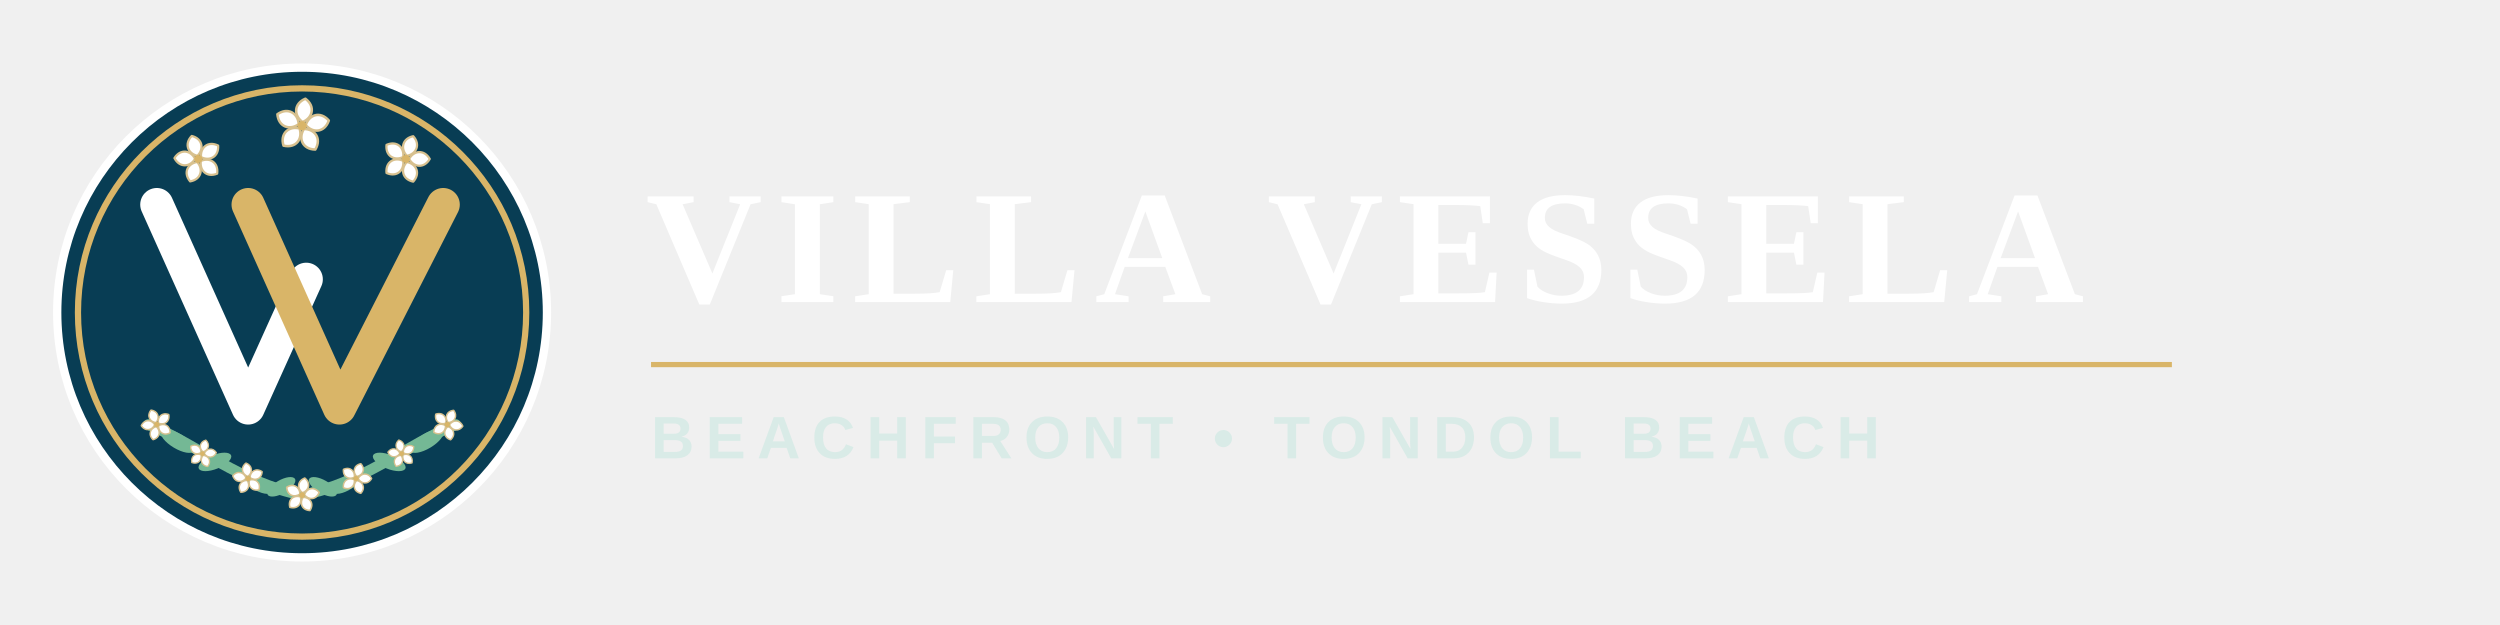
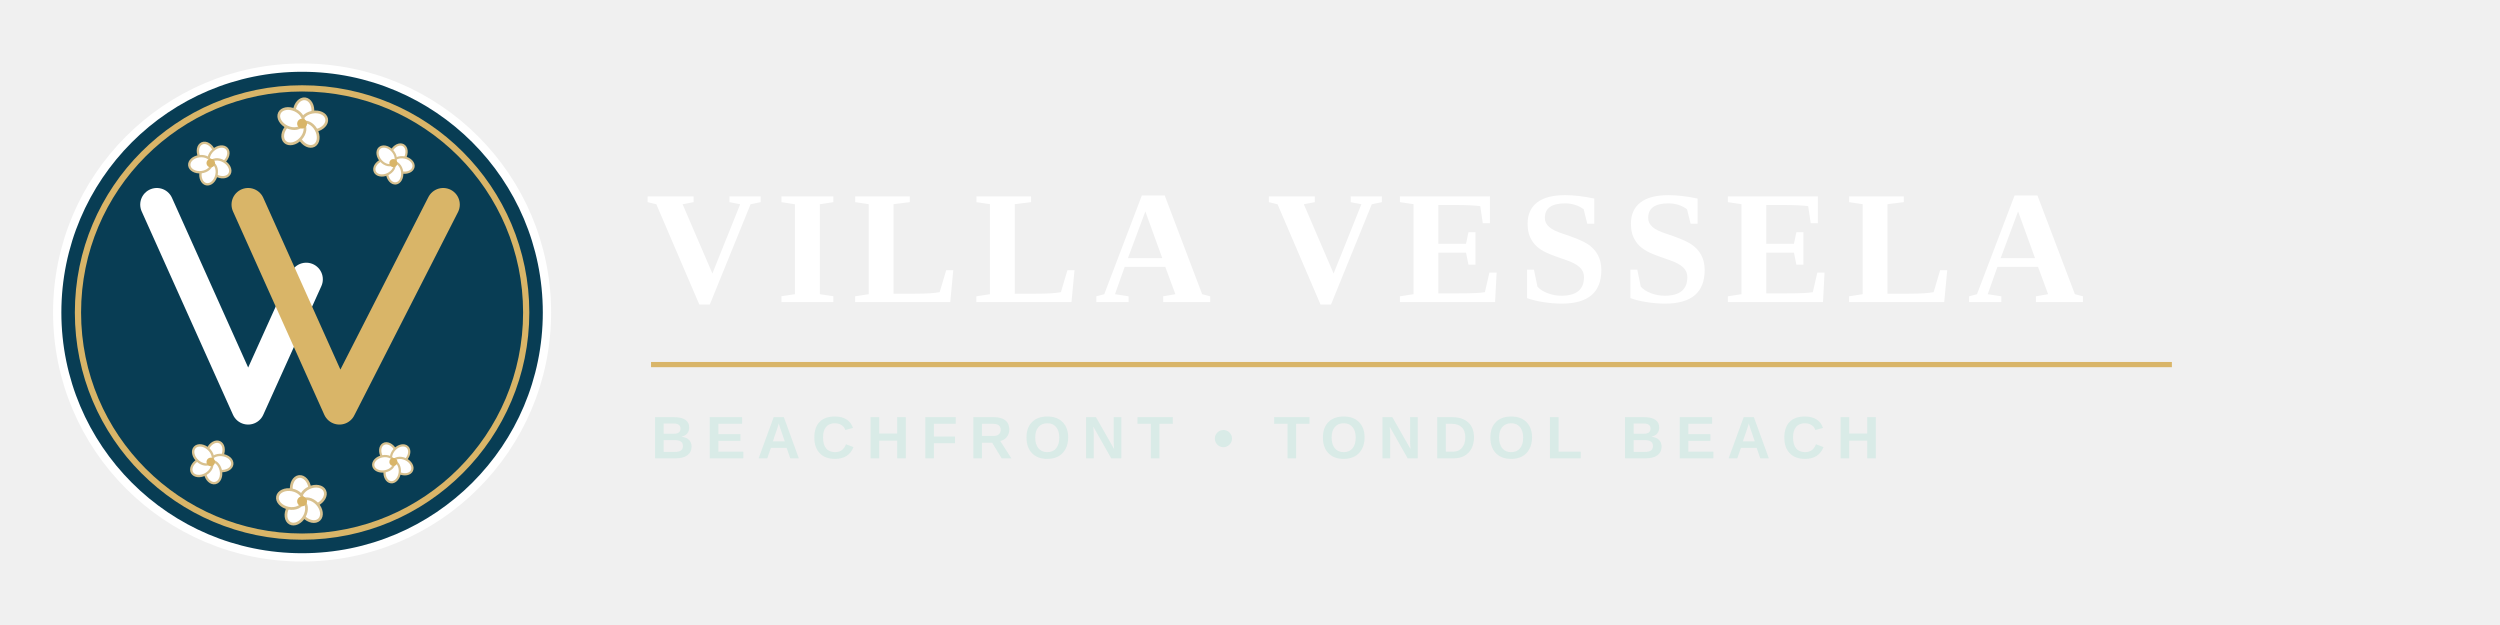
<svg xmlns="http://www.w3.org/2000/svg" viewBox="0 0 480 120" role="img" aria-labelledby="title description">
  <defs>
-     <g id="sampaguita" fill="#ffffff" stroke="#d8c18f" stroke-linejoin="round" stroke-width="0.75">
-       <path d="M0-1.1C-2.8-2.6-3.3-6.1 0-8c3.3 1.9 2.8 5.4 0 6.9Z" />
-       <path d="M0-1.1C-2.8-2.6-3.3-6.1 0-8c3.3 1.9 2.8 5.4 0 6.9Z" transform="rotate(72)" />
-       <path d="M0-1.1C-2.8-2.6-3.3-6.1 0-8c3.3 1.9 2.8 5.4 0 6.9Z" transform="rotate(144)" />
-       <path d="M0-1.1C-2.8-2.6-3.3-6.1 0-8c3.3 1.9 2.8 5.4 0 6.9Z" transform="rotate(216)" />
-       <path d="M0-1.1C-2.8-2.6-3.3-6.1 0-8c3.3 1.9 2.8 5.4 0 6.9Z" transform="rotate(288)" />
+     <g id="sampaguita" fill="#ffffff" stroke="#d8c18f" stroke-width="0.75">
+       <ellipse cy="-3.3" rx="2.55" ry="3.55" />
+       <ellipse cy="-3.3" rx="2.55" ry="3.55" transform="rotate(72)" />
+       <ellipse cy="-3.3" rx="2.55" ry="3.55" transform="rotate(144)" />
+       <ellipse cy="-3.3" rx="2.55" ry="3.55" transform="rotate(216)" />
+       <ellipse cy="-3.3" rx="2.55" ry="3.55" transform="rotate(288)" />
      <circle r="1.35" fill="#d9b568" stroke="none" />
    </g>
    <g id="emblem">
      <circle cx="64" cy="64" r="59" fill="#083d54" stroke="#ffffff" stroke-width="2" />
      <circle cx="64" cy="64" r="54" fill="none" stroke="#d9b568" stroke-width="1.5" />
-       <use href="#sampaguita" transform="translate(39 27) rotate(-16) scale(0.72)" />
-       <use href="#sampaguita" transform="translate(64 19) rotate(7) scale(0.82)" />
-       <use href="#sampaguita" transform="translate(89 27) rotate(18) scale(0.72)" />
+       <use href="#sampaguita" transform="translate(42 28) rotate(-24) scale(0.76)" />
+       <use href="#sampaguita" transform="translate(64 18.5) rotate(7) scale(0.88)" />
+       <use href="#sampaguita" transform="translate(86 28) rotate(29) scale(0.72)" />
      <path d="M29 38 51 87 65 56" fill="none" stroke="#ffffff" stroke-linecap="round" stroke-linejoin="round" stroke-width="8" />
      <path d="m51 38 22 49 25-49" fill="none" stroke="#d9b568" stroke-linecap="round" stroke-linejoin="round" stroke-width="8" />
-       <path d="M27 91c12 5 22 14 37 17 15-3 25-12 37-17" fill="none" stroke="#74b895" stroke-linecap="round" stroke-width="2.6" />
-       <g fill="#74b895">
-         <ellipse cx="34" cy="95" rx="4.6" ry="1.8" transform="rotate(31 34 95)" />
-         <ellipse cx="43" cy="100" rx="4.2" ry="1.7" transform="rotate(-22 43 100)" />
-         <ellipse cx="53" cy="105" rx="4.3" ry="1.7" transform="rotate(32 53 105)" />
-         <ellipse cx="59" cy="106" rx="3.8" ry="1.6" transform="rotate(-30 59 106)" />
-         <ellipse cx="69" cy="106" rx="3.8" ry="1.6" transform="rotate(30 69 106)" />
-         <ellipse cx="75" cy="105" rx="4.3" ry="1.7" transform="rotate(-32 75 105)" />
-         <ellipse cx="85" cy="100" rx="4.2" ry="1.7" transform="rotate(22 85 100)" />
-         <ellipse cx="94" cy="95" rx="4.6" ry="1.8" transform="rotate(-31 94 95)" />
-       </g>
-       <use href="#sampaguita" transform="translate(29 91) rotate(-22) scale(0.47)" />
-       <use href="#sampaguita" transform="translate(40 98) rotate(14) scale(0.42)" />
-       <use href="#sampaguita" transform="translate(51 104) rotate(-8) scale(0.47)" />
-       <use href="#sampaguita" transform="translate(64 108) rotate(9) scale(0.52)" />
-       <use href="#sampaguita" transform="translate(77 104) rotate(18) scale(0.47)" />
-       <use href="#sampaguita" transform="translate(88 98) rotate(-12) scale(0.42)" />
-       <use href="#sampaguita" transform="translate(99 91) rotate(24) scale(0.47)" />
+       <use href="#sampaguita" transform="translate(42 100) rotate(24) scale(0.76)" />
+       <use href="#sampaguita" transform="translate(64 109.5) rotate(-7) scale(0.88)" />
+       <use href="#sampaguita" transform="translate(86 100) rotate(-29) scale(0.72)" />
    </g>
  </defs>
  <use href="#emblem" transform="translate(7 9) scale(0.796875)" aria-hidden="true" />
  <text x="124" y="58" fill="#ffffff" font-family="Georgia, 'Times New Roman', serif" font-size="31" font-weight="700" letter-spacing="2.6">VILLA VESSELA</text>
  <path d="M125 70h292" stroke="#d9b568" stroke-width="1" />
  <text x="125" y="88" fill="#d9ebe7" font-family="Arial, Helvetica, sans-serif" font-size="11.5" font-weight="700" letter-spacing="2.2">BEACHFRONT • TONDOL BEACH</text>
</svg>
